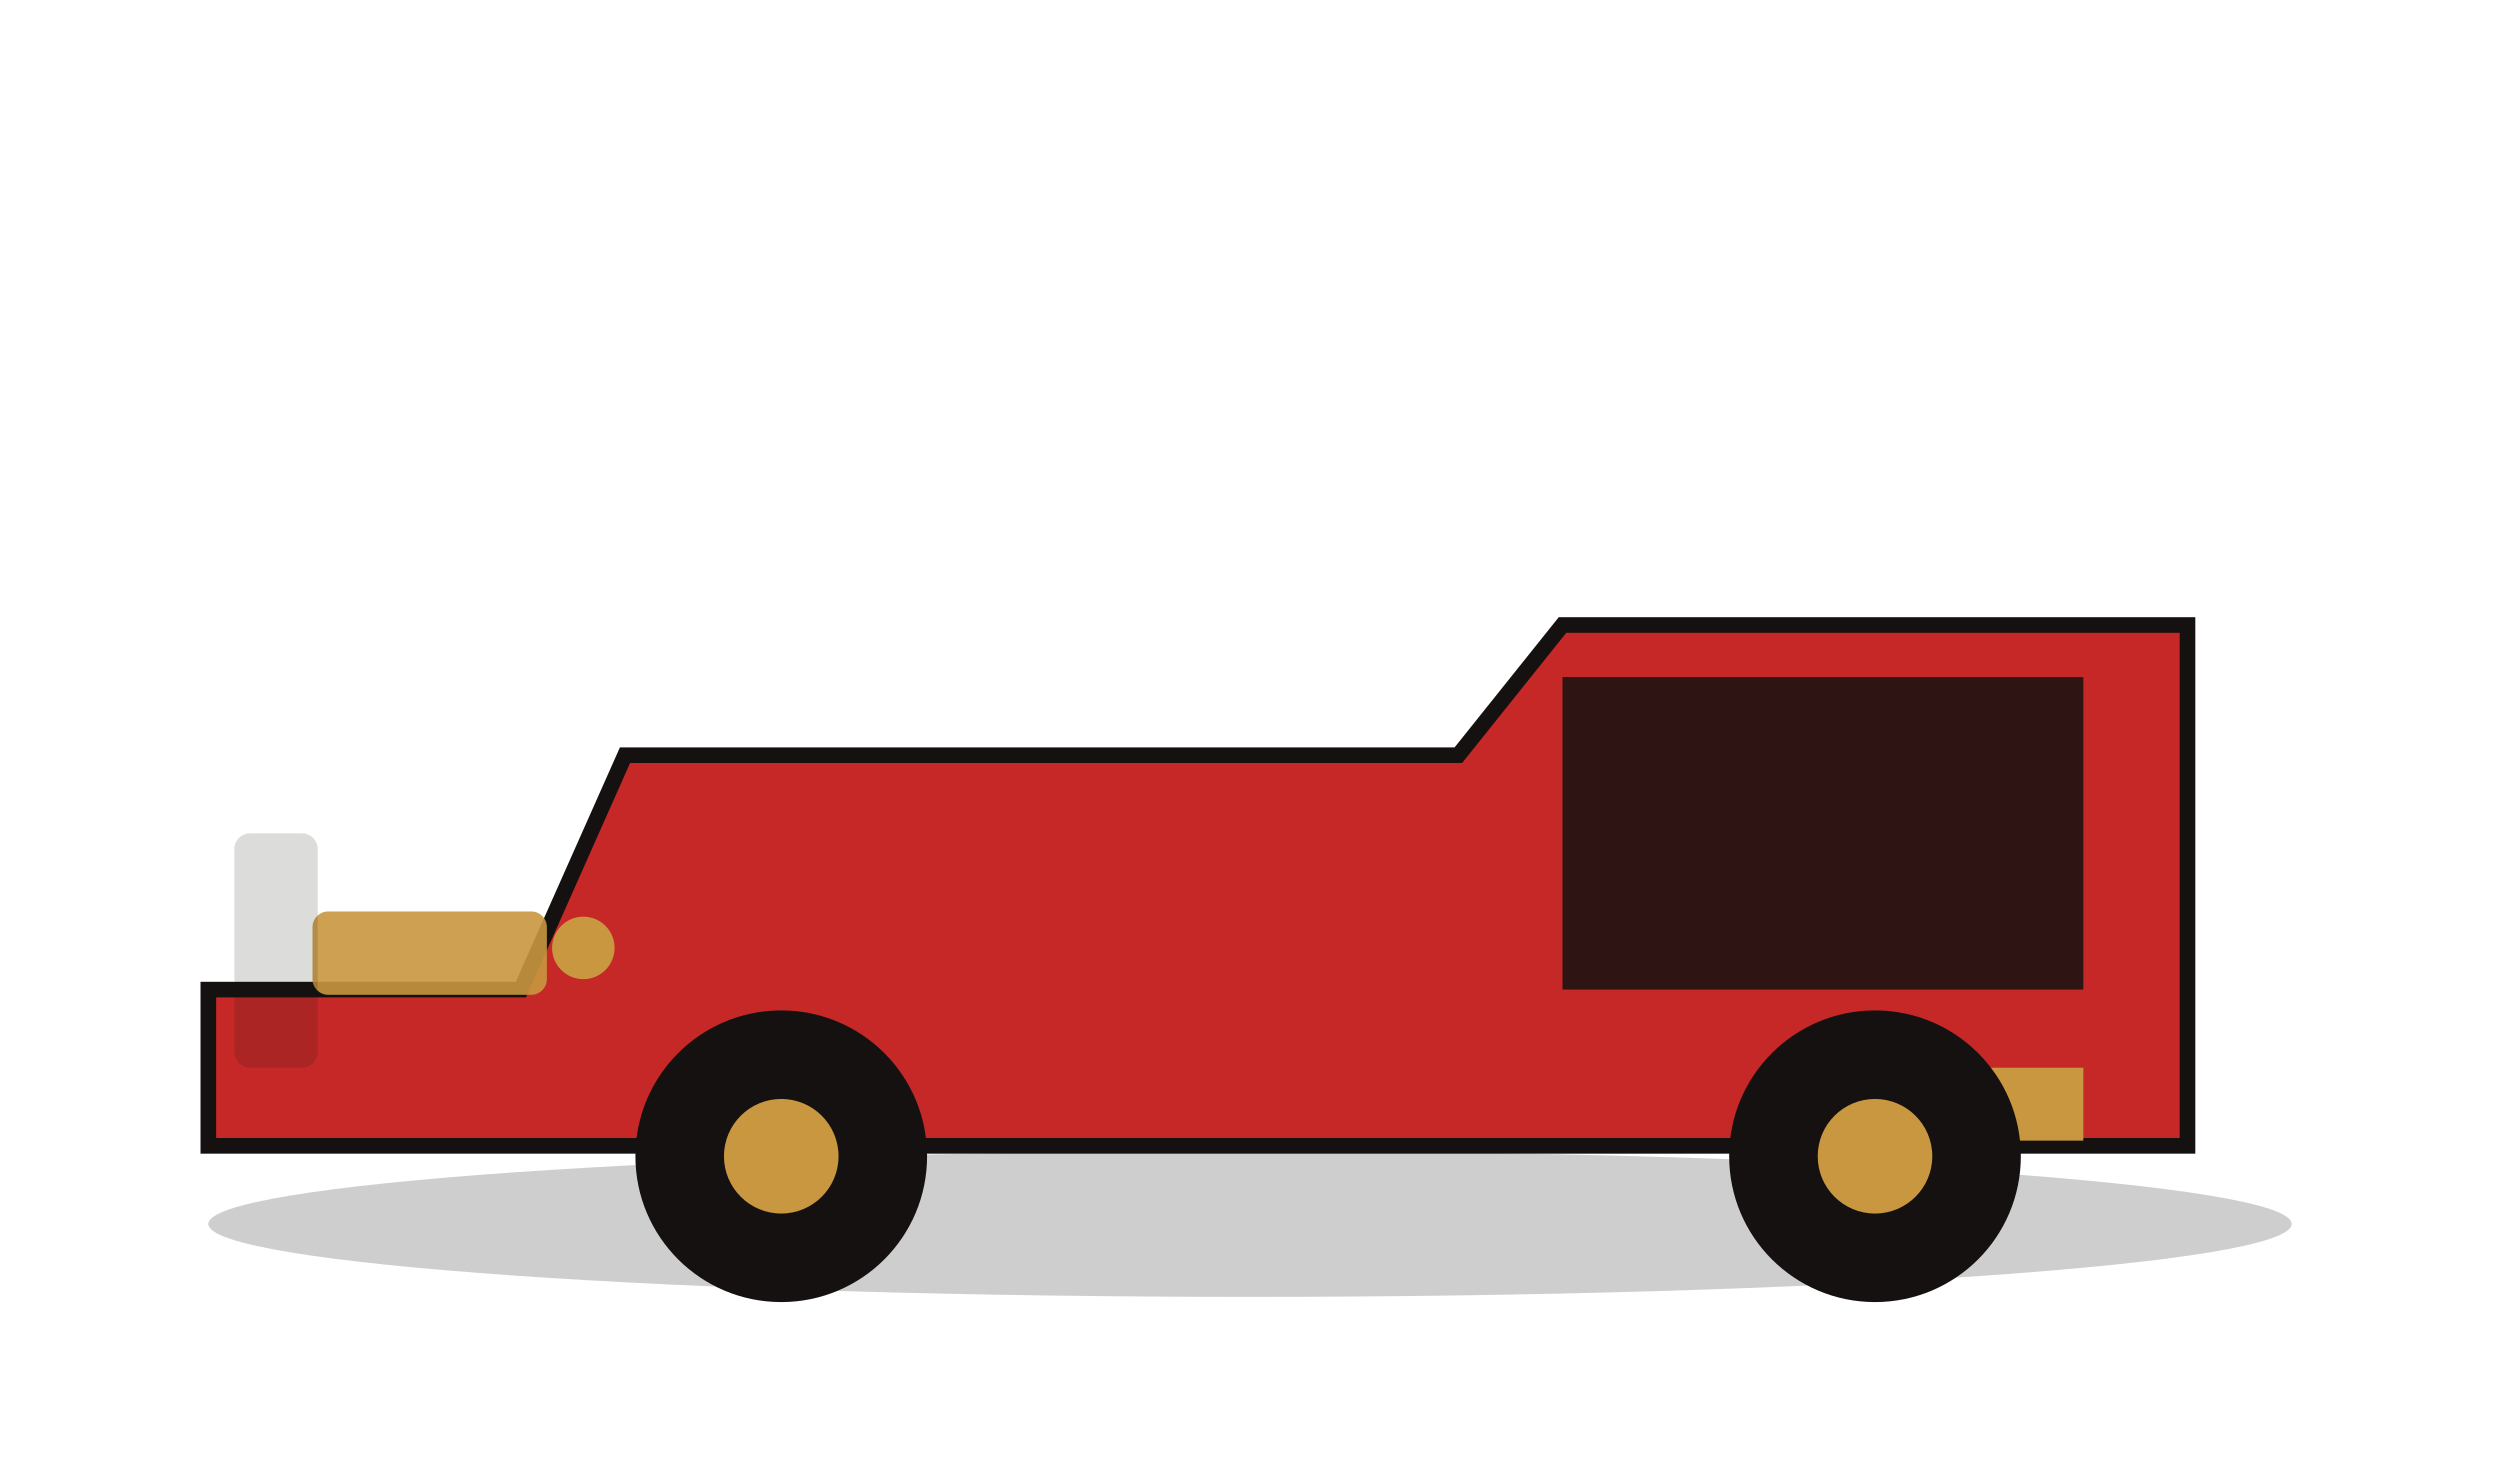
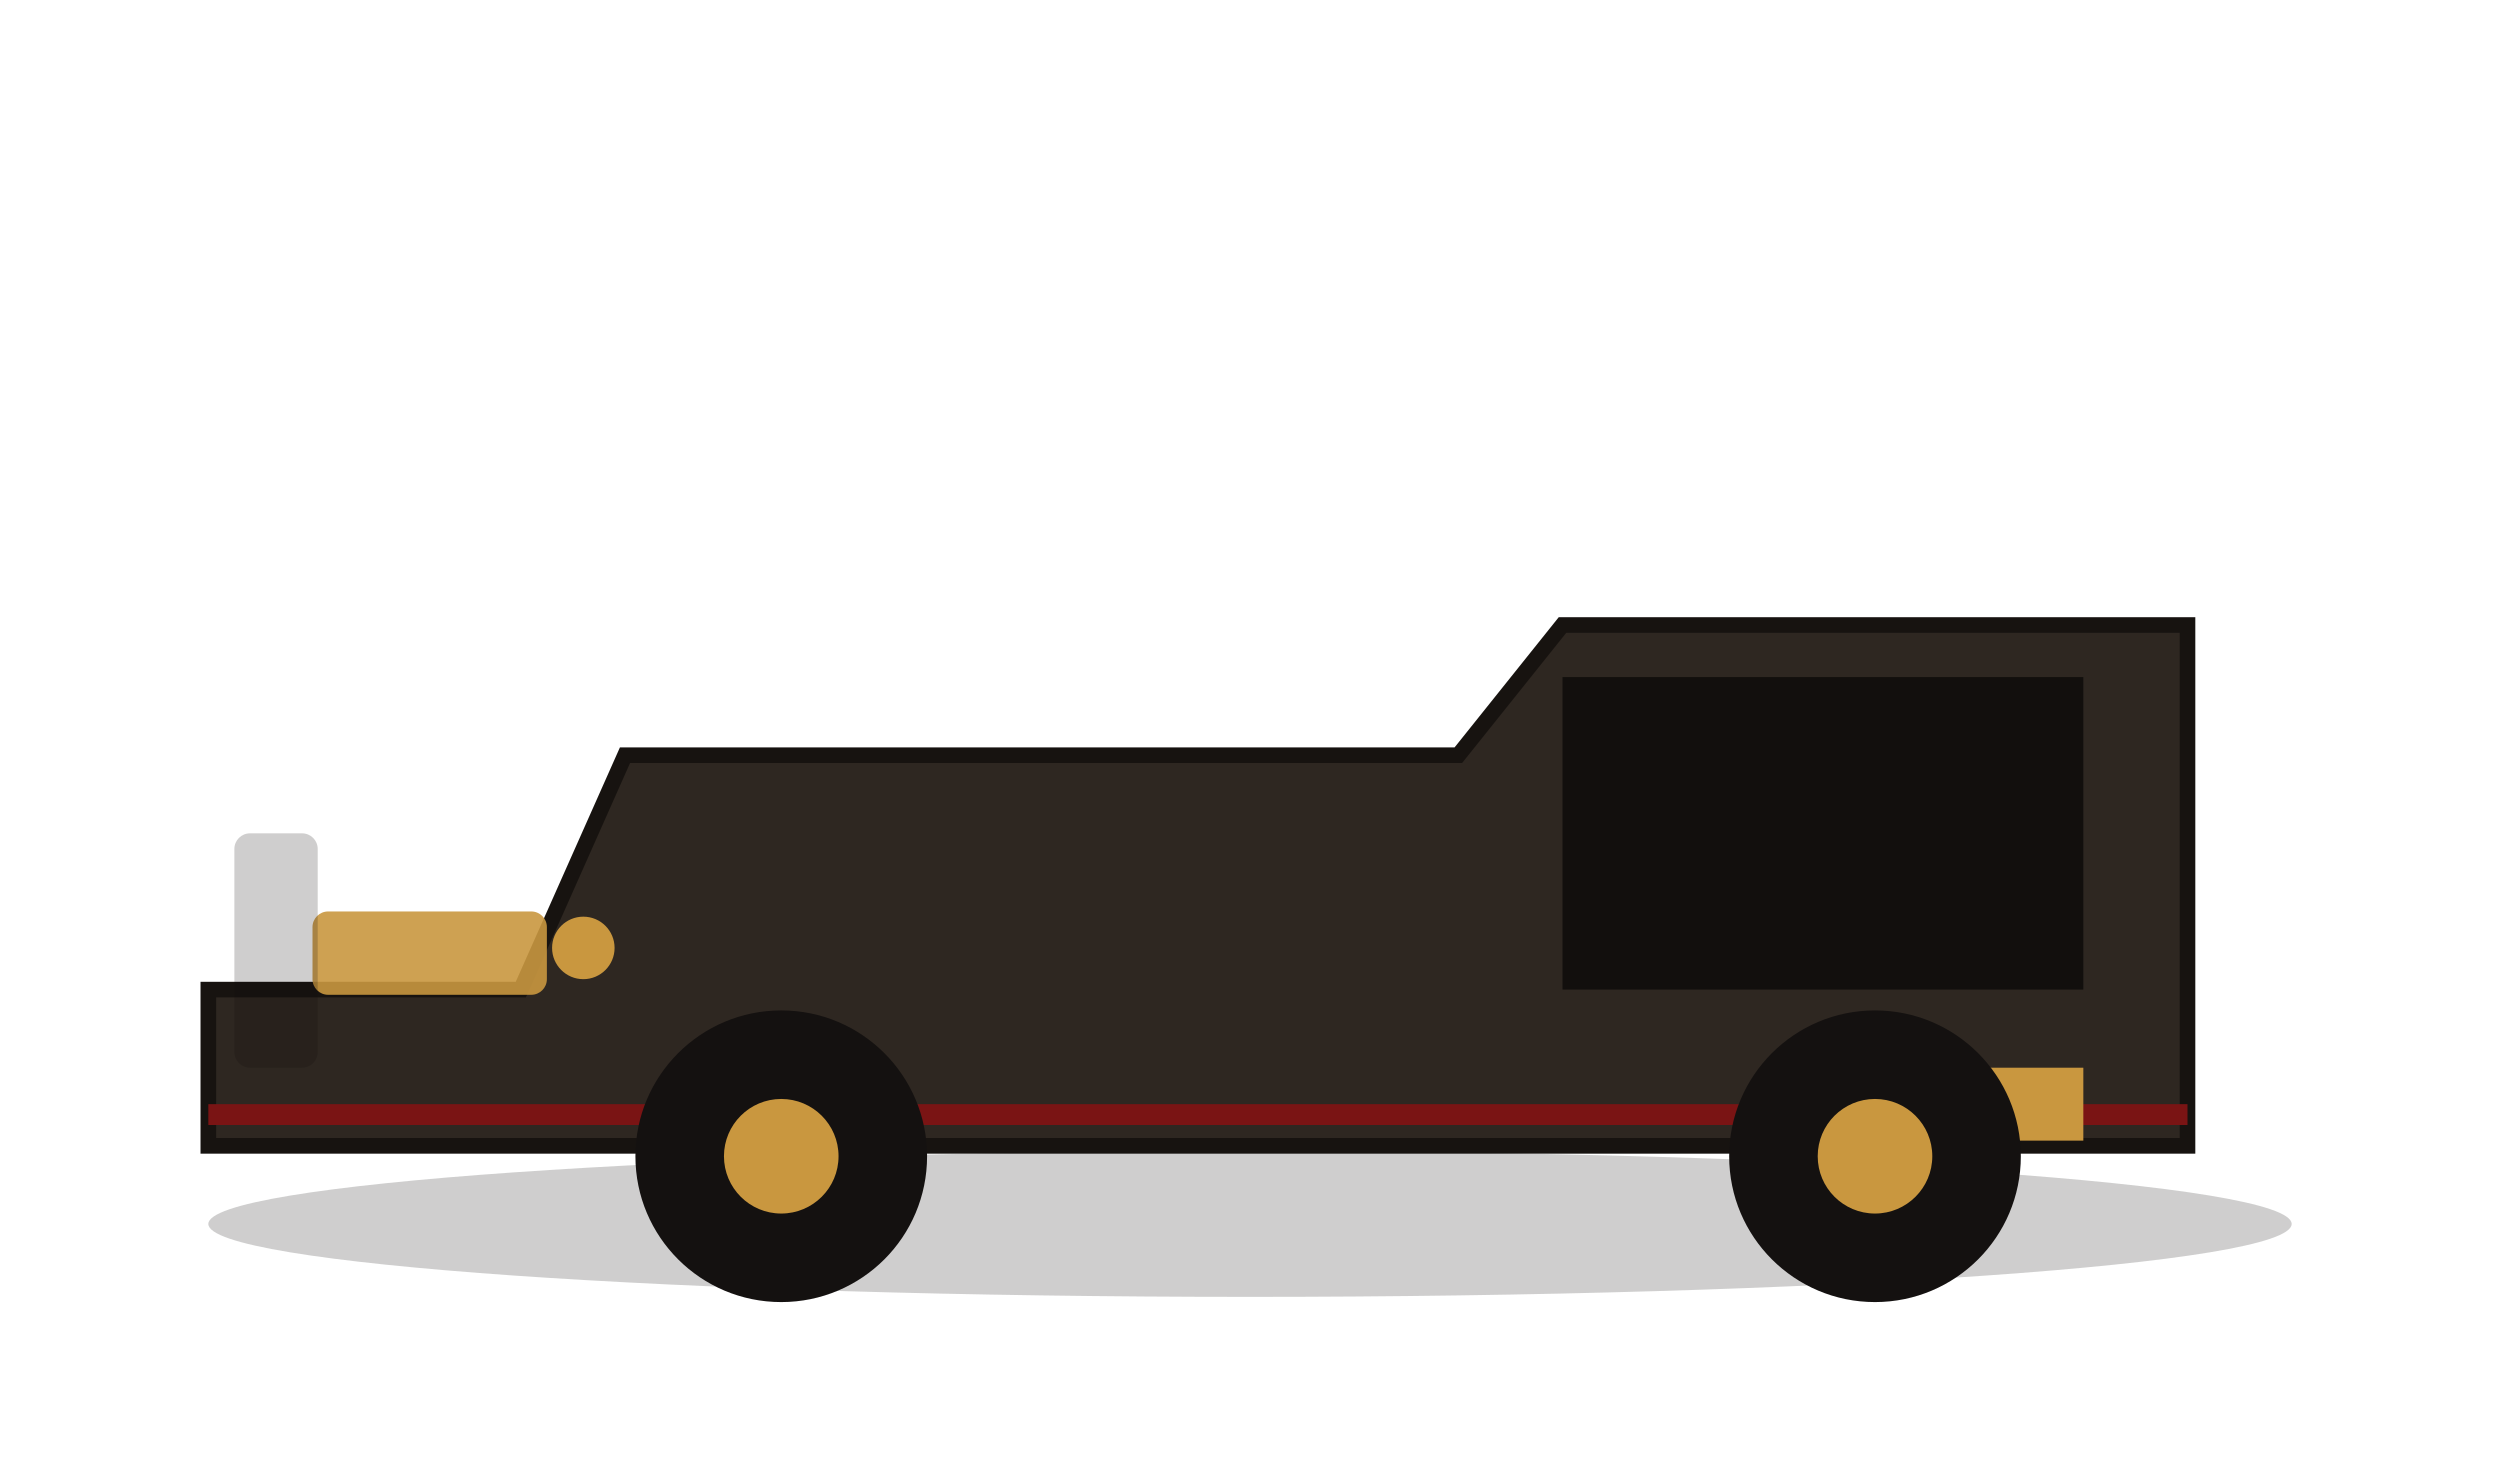
<svg xmlns="http://www.w3.org/2000/svg" width="480" height="280" viewBox="0 0 480 280">
-   <ellipse cx="240" cy="235" rx="200" ry="14" fill="#0a0908" opacity="0.2" />
-   <path d="M40 190 L40 220 L420 220 L420 120 L300 120 L280 145 L120 145 L100 190 Z" fill="#c62828" stroke="#141110" stroke-width="3" />
-   <rect x="300" y="130" width="100" height="60" fill="#141110" opacity="0.85" />
+   <ellipse cx="240" cy="235" rx="200" ry="14" fill="#0d0b09" opacity="0.2" />
+   <path d="M40 190 L40 220 L420 220 L420 120 L300 120 L280 145 L120 145 L100 190 Z" fill="#2e2721" stroke="#171310" stroke-width="3" />
+   <rect x="300" y="130" width="100" height="60" fill="#0d0b09" opacity="0.85" />
  <rect x="60" y="175" width="45" height="16" rx="3" fill="#c9973f" opacity="0.9" />
-   <rect x="45" y="160" width="16" height="45" rx="3" fill="#141110" opacity="0.15" />
+   <rect x="45" y="160" width="16" height="45" rx="3" fill="#0d0b09" opacity="0.2" />
+   <rect x="40" y="212" width="380" height="4" fill="#7a1414" />
  <rect x="370" y="205" width="30" height="14" fill="#c9973f" />
  <circle cx="112" cy="182" r="6" fill="#c9973f" />
  <g fill="#141110">
    <circle cx="150" cy="222" r="28" />
    <circle cx="360" cy="222" r="28" />
  </g>
  <g fill="#c9973f">
    <circle cx="150" cy="222" r="11" />
    <circle cx="360" cy="222" r="11" />
  </g>
</svg>
